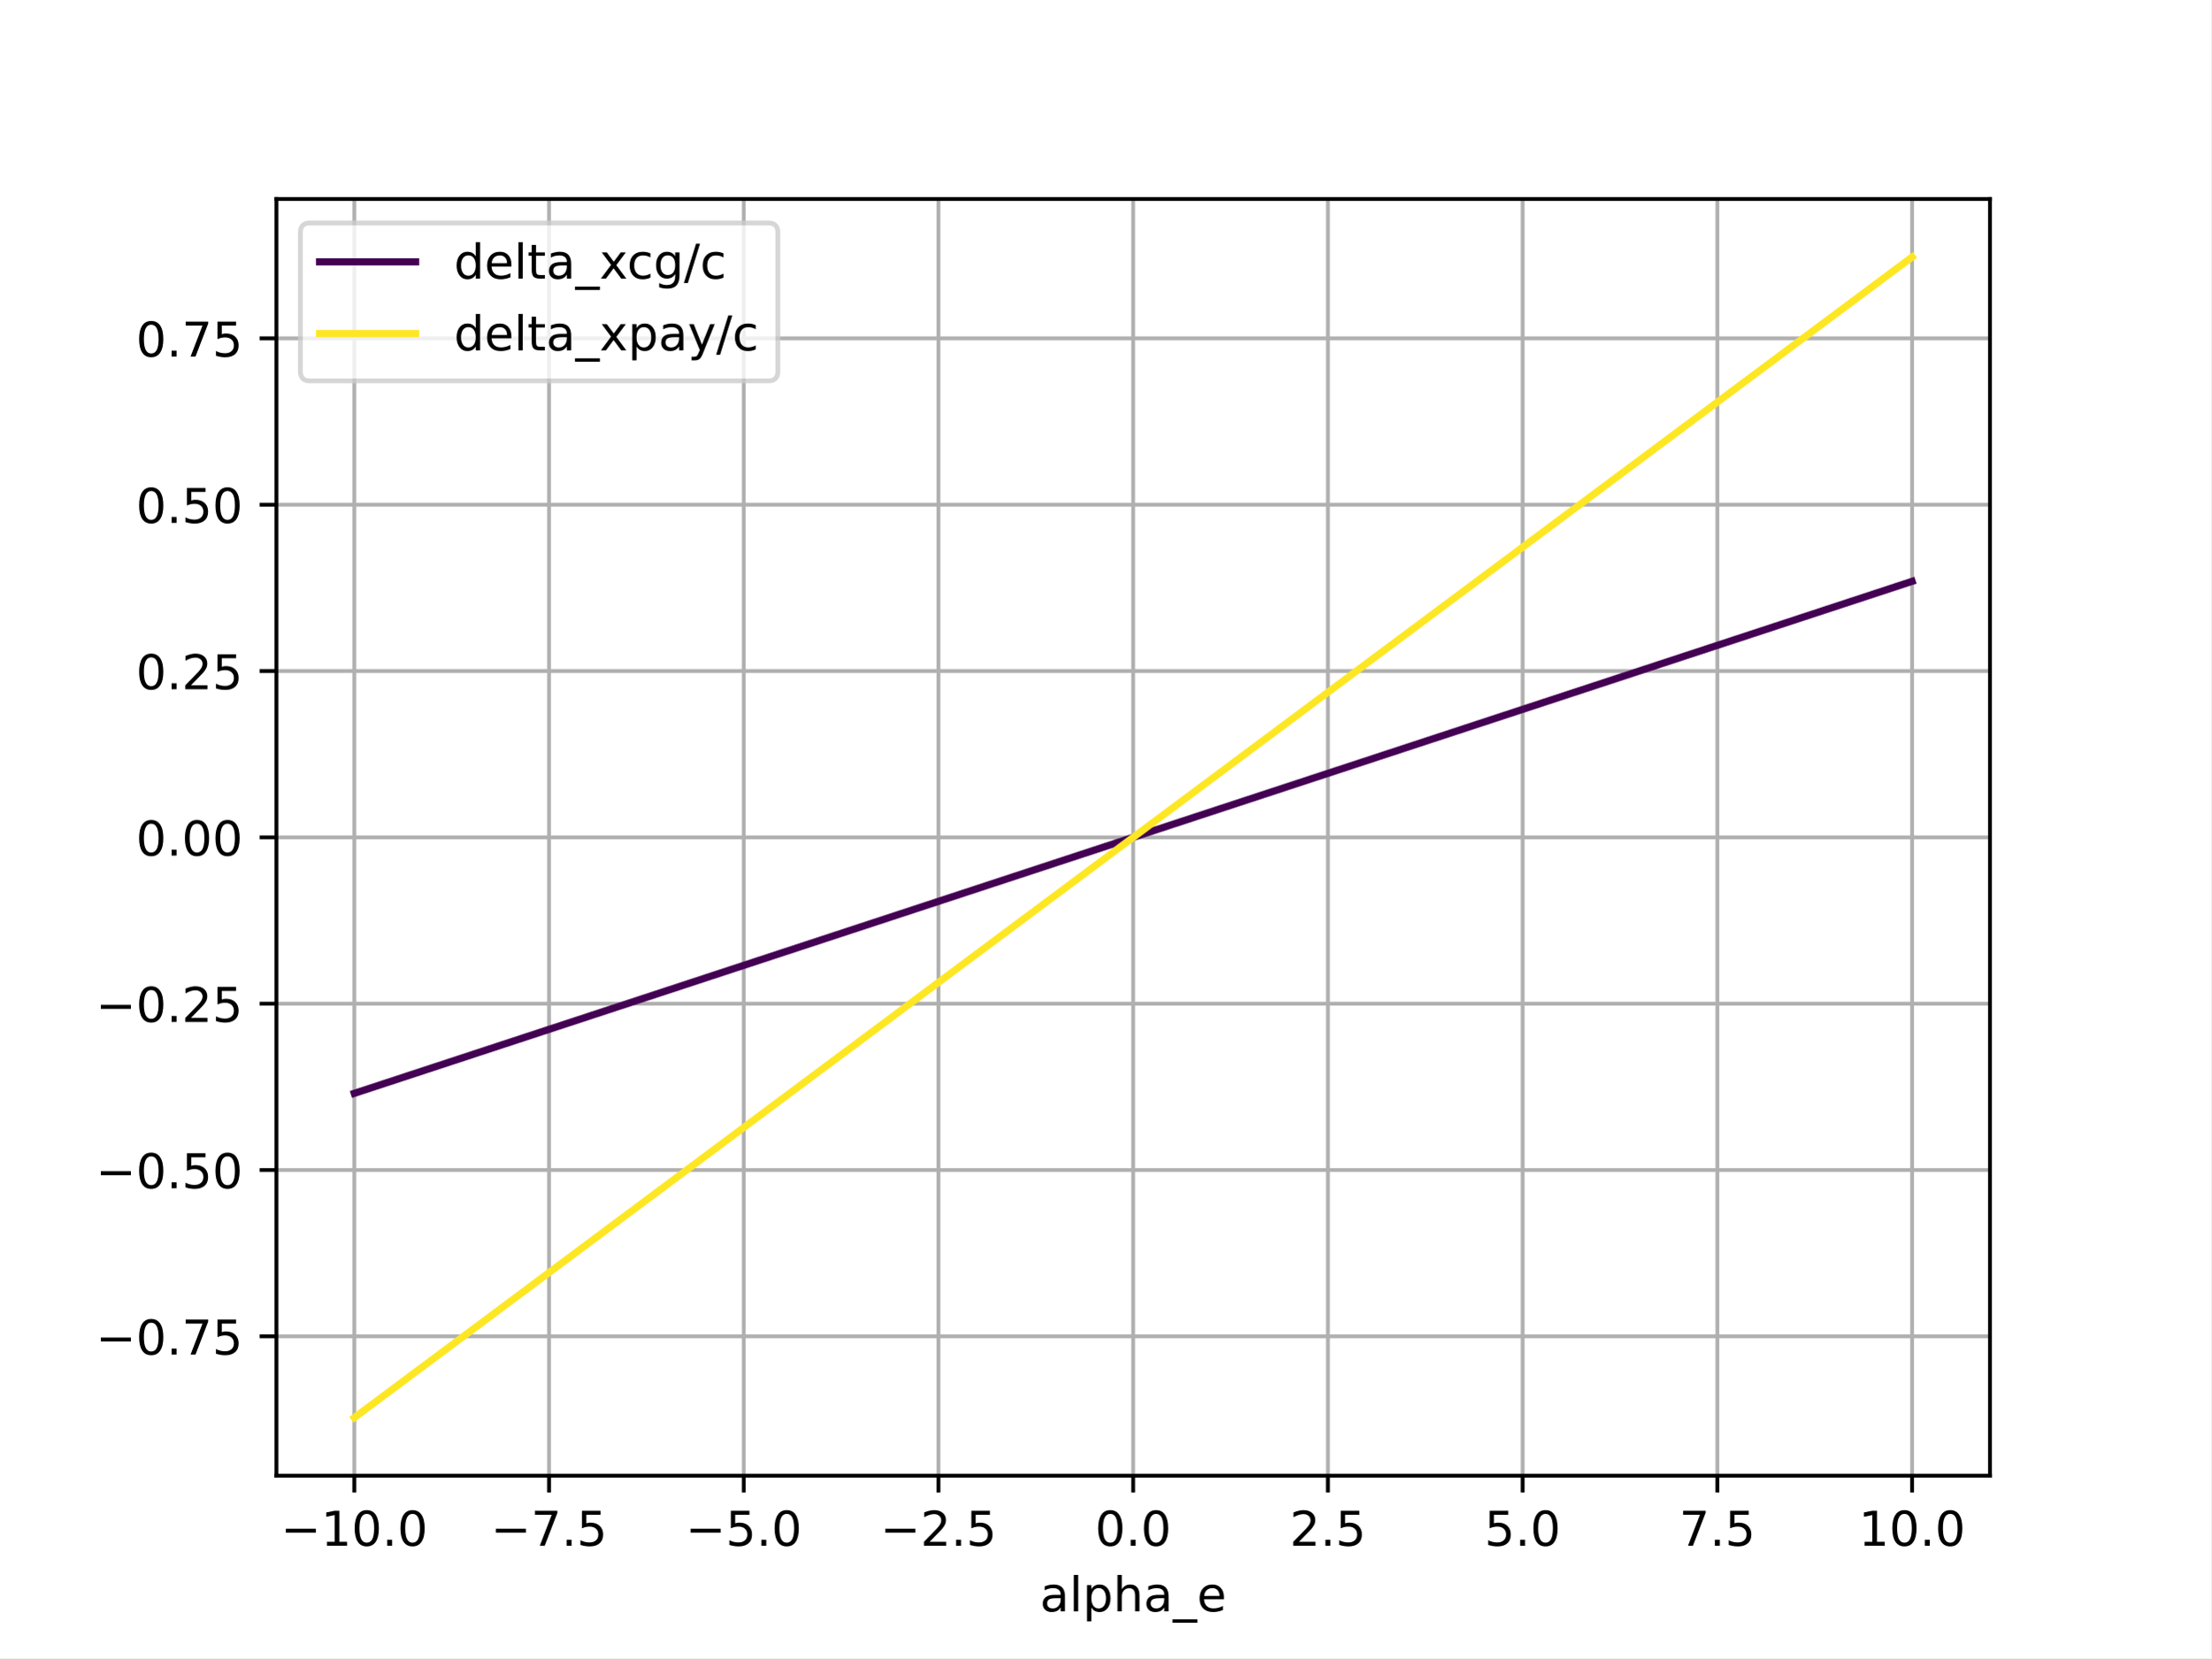
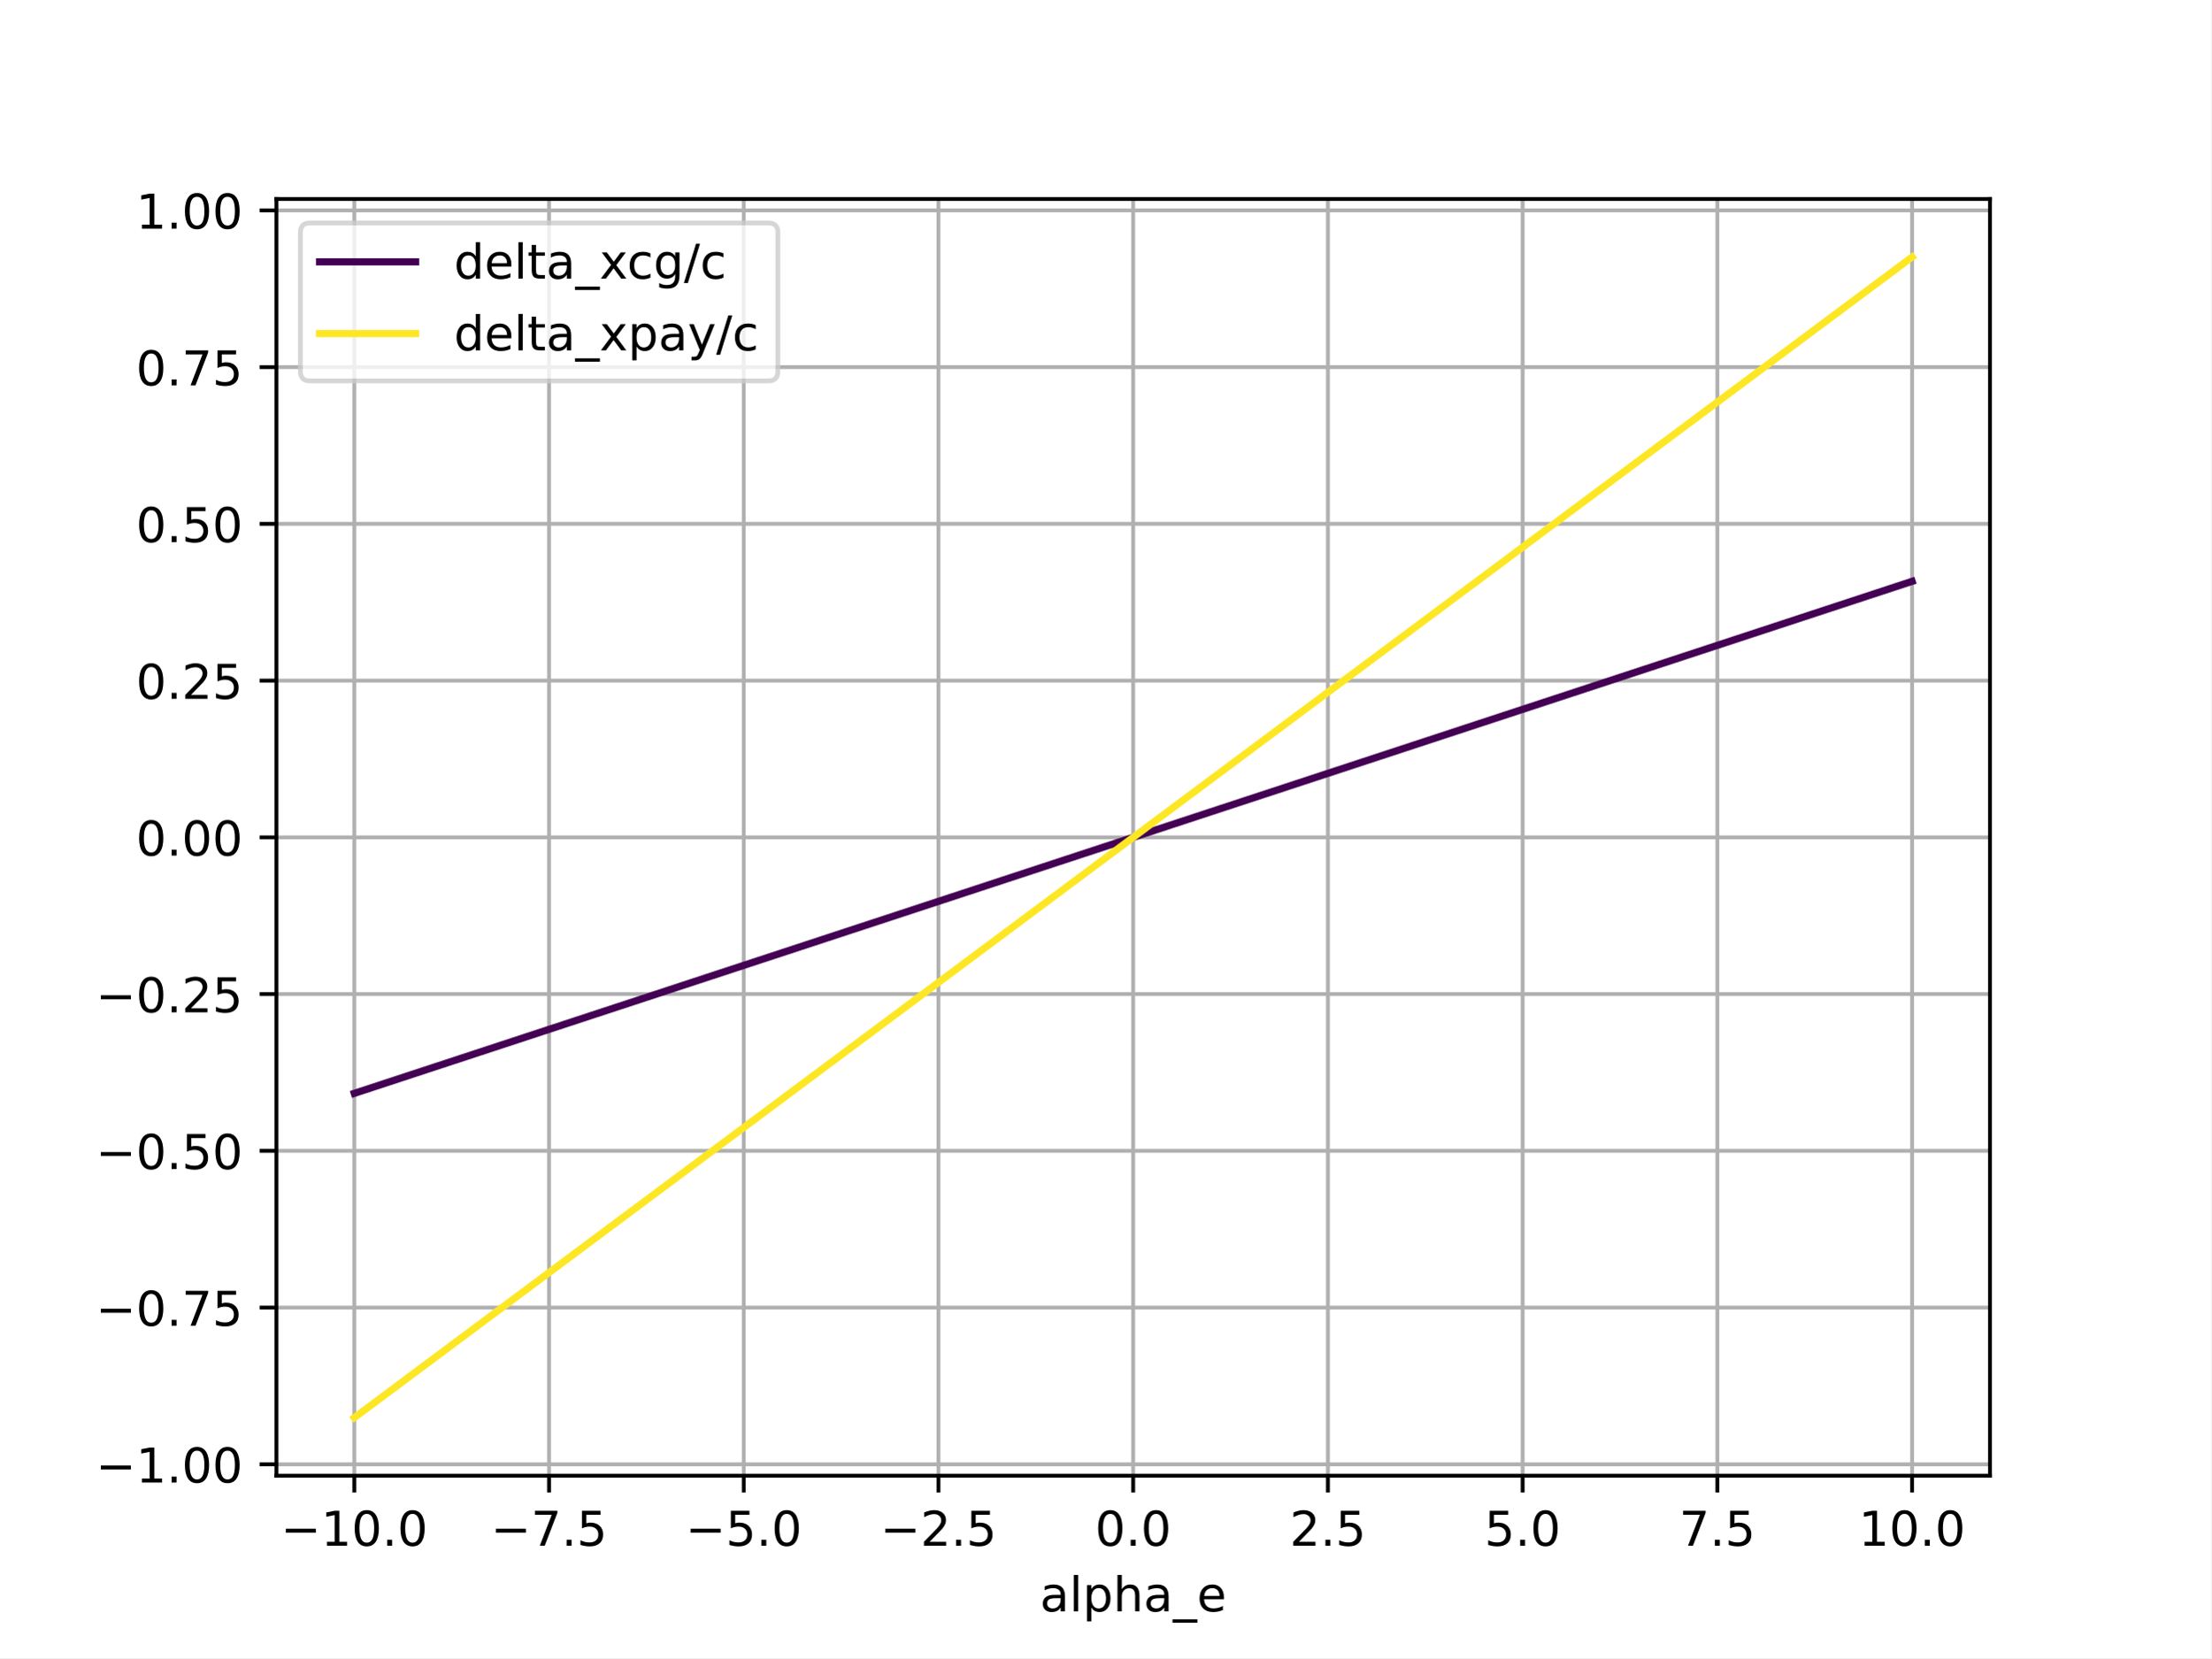
<svg xmlns="http://www.w3.org/2000/svg" xmlns:xlink="http://www.w3.org/1999/xlink" width="460.8pt" height="345.6pt" viewBox="0 0 460.8 345.6" version="1.1">
  <defs>
    <style type="text/css">*{stroke-linejoin: round; stroke-linecap: butt}</style>
  </defs>
  <g id="figure_1">
    <g id="patch_1">
      <path d="M 0 345.6  L 460.8 345.6  L 460.8 0  L 0 0  z " style="fill: #ffffff" />
    </g>
    <g id="axes_1">
      <g id="patch_2">
        <path d="M 57.6 307.584  L 414.72 307.584  L 414.72 41.472  L 57.6 41.472  z " style="fill: #ffffff" />
      </g>
      <g id="matplotlib.axis_1">
        <g id="xtick_1">
          <g id="line2d_1">
-             <path d="M 73.833 307.584  L 73.833 41.472  " clip-path="url(#pfe008477a1)" style="fill: none; stroke: #b0b0b0; stroke-width: 0.8; stroke-linecap: square" />
+             <path d="M 73.833 307.584  L 73.833 41.472  " clip-path="url(#pf5a0874dbf)" style="fill: none; stroke: #b0b0b0; stroke-width: 0.8; stroke-linecap: square" />
          </g>
          <g id="line2d_2">
            <defs>
-               <path id="m1fc6461a9d" d="M 0 0  L 0 3.5  " style="stroke: #000000; stroke-width: 0.8" />
+               <path id="m0187bd31db" d="M 0 0  L 0 3.5  " style="stroke: #000000; stroke-width: 0.8" />
            </defs>
            <g>
-               <use xlink:href="#m1fc6461a9d" x="73.833" y="307.584" style="stroke: #000000; stroke-width: 0.8" />
+               <use xlink:href="#m0187bd31db" x="73.833" y="307.584" style="stroke: #000000; stroke-width: 0.8" />
            </g>
          </g>
          <g id="text_1">
            <g transform="translate(58.51007 322.1824) scale(0.1 -0.1)">
              <defs>
                <path id="DejaVuSans-2212" d="M 678 2272  L 4684 2272  L 4684 1741  L 678 1741  L 678 2272  z " transform="scale(0.015625)" />
                <path id="DejaVuSans-31" d="M 794 531  L 1825 531  L 1825 4091  L 703 3866  L 703 4441  L 1819 4666  L 2450 4666  L 2450 531  L 3481 531  L 3481 0  L 794 0  L 794 531  z " transform="scale(0.015625)" />
                <path id="DejaVuSans-30" d="M 2034 4250  Q 1547 4250 1301 3770  Q 1056 3291 1056 2328  Q 1056 1369 1301 889  Q 1547 409 2034 409  Q 2525 409 2770 889  Q 3016 1369 3016 2328  Q 3016 3291 2770 3770  Q 2525 4250 2034 4250  z M 2034 4750  Q 2819 4750 3233 4129  Q 3647 3509 3647 2328  Q 3647 1150 3233 529  Q 2819 -91 2034 -91  Q 1250 -91 836 529  Q 422 1150 422 2328  Q 422 3509 836 4129  Q 1250 4750 2034 4750  z " transform="scale(0.015625)" />
                <path id="DejaVuSans-2e" d="M 684 794  L 1344 794  L 1344 0  L 684 0  L 684 794  z " transform="scale(0.015625)" />
              </defs>
              <use xlink:href="#DejaVuSans-2212" />
              <use xlink:href="#DejaVuSans-31" transform="translate(83.78906 0)" />
              <use xlink:href="#DejaVuSans-30" transform="translate(147.4121 0)" />
              <use xlink:href="#DejaVuSans-2e" transform="translate(211.0352 0)" />
              <use xlink:href="#DejaVuSans-30" transform="translate(242.8223 0)" />
            </g>
          </g>
        </g>
        <g id="xtick_2">
          <g id="line2d_3">
-             <path d="M 114.415 307.584  L 114.415 41.472  " clip-path="url(#pfe008477a1)" style="fill: none; stroke: #b0b0b0; stroke-width: 0.8; stroke-linecap: square" />
+             <path d="M 114.415 307.584  L 114.415 41.472  " clip-path="url(#pf5a0874dbf)" style="fill: none; stroke: #b0b0b0; stroke-width: 0.8; stroke-linecap: square" />
          </g>
          <g id="line2d_4">
            <g>
-               <use xlink:href="#m1fc6461a9d" x="114.415" y="307.584" style="stroke: #000000; stroke-width: 0.8" />
+               <use xlink:href="#m0187bd31db" x="114.415" y="307.584" style="stroke: #000000; stroke-width: 0.8" />
            </g>
          </g>
          <g id="text_2">
            <g transform="translate(102.2731 322.1824) scale(0.1 -0.1)">
              <defs>
                <path id="DejaVuSans-37" d="M 525 4666  L 3525 4666  L 3525 4397  L 1831 0  L 1172 0  L 2766 4134  L 525 4134  L 525 4666  z " transform="scale(0.015625)" />
                <path id="DejaVuSans-35" d="M 691 4666  L 3169 4666  L 3169 4134  L 1269 4134  L 1269 2991  Q 1406 3038 1543 3061  Q 1681 3084 1819 3084  Q 2600 3084 3056 2656  Q 3513 2228 3513 1497  Q 3513 744 3044 326  Q 2575 -91 1722 -91  Q 1428 -91 1123 -41  Q 819 9 494 109  L 494 744  Q 775 591 1075 516  Q 1375 441 1709 441  Q 2250 441 2565 725  Q 2881 1009 2881 1497  Q 2881 1984 2565 2268  Q 2250 2553 1709 2553  Q 1456 2553 1204 2497  Q 953 2441 691 2322  L 691 4666  z " transform="scale(0.015625)" />
              </defs>
              <use xlink:href="#DejaVuSans-2212" />
              <use xlink:href="#DejaVuSans-37" transform="translate(83.78906 0)" />
              <use xlink:href="#DejaVuSans-2e" transform="translate(147.4121 0)" />
              <use xlink:href="#DejaVuSans-35" transform="translate(179.1992 0)" />
            </g>
          </g>
        </g>
        <g id="xtick_3">
          <g id="line2d_5">
-             <path d="M 154.996 307.584  L 154.996 41.472  " clip-path="url(#pfe008477a1)" style="fill: none; stroke: #b0b0b0; stroke-width: 0.8; stroke-linecap: square" />
+             <path d="M 154.996 307.584  L 154.996 41.472  " clip-path="url(#pf5a0874dbf)" style="fill: none; stroke: #b0b0b0; stroke-width: 0.8; stroke-linecap: square" />
          </g>
          <g id="line2d_6">
            <g>
-               <use xlink:href="#m1fc6461a9d" x="154.996" y="307.584" style="stroke: #000000; stroke-width: 0.8" />
+               <use xlink:href="#m0187bd31db" x="154.996" y="307.584" style="stroke: #000000; stroke-width: 0.8" />
            </g>
          </g>
          <g id="text_3">
            <g transform="translate(142.855 322.1824) scale(0.1 -0.1)">
              <use xlink:href="#DejaVuSans-2212" />
              <use xlink:href="#DejaVuSans-35" transform="translate(83.78906 0)" />
              <use xlink:href="#DejaVuSans-2e" transform="translate(147.4121 0)" />
              <use xlink:href="#DejaVuSans-30" transform="translate(179.1992 0)" />
            </g>
          </g>
        </g>
        <g id="xtick_4">
          <g id="line2d_7">
-             <path d="M 195.578 307.584  L 195.578 41.472  " clip-path="url(#pfe008477a1)" style="fill: none; stroke: #b0b0b0; stroke-width: 0.8; stroke-linecap: square" />
+             <path d="M 195.578 307.584  L 195.578 41.472  " clip-path="url(#pf5a0874dbf)" style="fill: none; stroke: #b0b0b0; stroke-width: 0.8; stroke-linecap: square" />
          </g>
          <g id="line2d_8">
            <g>
-               <use xlink:href="#m1fc6461a9d" x="195.578" y="307.584" style="stroke: #000000; stroke-width: 0.8" />
+               <use xlink:href="#m0187bd31db" x="195.578" y="307.584" style="stroke: #000000; stroke-width: 0.8" />
            </g>
          </g>
          <g id="text_4">
            <g transform="translate(183.4368 322.1824) scale(0.1 -0.1)">
              <defs>
                <path id="DejaVuSans-32" d="M 1228 531  L 3431 531  L 3431 0  L 469 0  L 469 531  Q 828 903 1448 1529  Q 2069 2156 2228 2338  Q 2531 2678 2651 2914  Q 2772 3150 2772 3378  Q 2772 3750 2511 3984  Q 2250 4219 1831 4219  Q 1534 4219 1204 4116  Q 875 4013 500 3803  L 500 4441  Q 881 4594 1212 4672  Q 1544 4750 1819 4750  Q 2544 4750 2975 4387  Q 3406 4025 3406 3419  Q 3406 3131 3298 2873  Q 3191 2616 2906 2266  Q 2828 2175 2409 1742  Q 1991 1309 1228 531  z " transform="scale(0.015625)" />
              </defs>
              <use xlink:href="#DejaVuSans-2212" />
              <use xlink:href="#DejaVuSans-32" transform="translate(83.78906 0)" />
              <use xlink:href="#DejaVuSans-2e" transform="translate(147.4121 0)" />
              <use xlink:href="#DejaVuSans-35" transform="translate(179.1992 0)" />
            </g>
          </g>
        </g>
        <g id="xtick_5">
          <g id="line2d_9">
-             <path d="M 236.16 307.584  L 236.16 41.472  " clip-path="url(#pfe008477a1)" style="fill: none; stroke: #b0b0b0; stroke-width: 0.8; stroke-linecap: square" />
+             <path d="M 236.16 307.584  L 236.16 41.472  " clip-path="url(#pf5a0874dbf)" style="fill: none; stroke: #b0b0b0; stroke-width: 0.8; stroke-linecap: square" />
          </g>
          <g id="line2d_10">
            <g>
-               <use xlink:href="#m1fc6461a9d" x="236.16" y="307.584" style="stroke: #000000; stroke-width: 0.8" />
+               <use xlink:href="#m0187bd31db" x="236.16" y="307.584" style="stroke: #000000; stroke-width: 0.8" />
            </g>
          </g>
          <g id="text_5">
            <g transform="translate(228.2084 322.1824) scale(0.1 -0.1)">
              <use xlink:href="#DejaVuSans-30" />
              <use xlink:href="#DejaVuSans-2e" transform="translate(63.62305 0)" />
              <use xlink:href="#DejaVuSans-30" transform="translate(95.41016 0)" />
            </g>
          </g>
        </g>
        <g id="xtick_6">
          <g id="line2d_11">
-             <path d="M 276.742 307.584  L 276.742 41.472  " clip-path="url(#pfe008477a1)" style="fill: none; stroke: #b0b0b0; stroke-width: 0.8; stroke-linecap: square" />
+             <path d="M 276.742 307.584  L 276.742 41.472  " clip-path="url(#pf5a0874dbf)" style="fill: none; stroke: #b0b0b0; stroke-width: 0.8; stroke-linecap: square" />
          </g>
          <g id="line2d_12">
            <g>
-               <use xlink:href="#m1fc6461a9d" x="276.742" y="307.584" style="stroke: #000000; stroke-width: 0.8" />
+               <use xlink:href="#m0187bd31db" x="276.742" y="307.584" style="stroke: #000000; stroke-width: 0.8" />
            </g>
          </g>
          <g id="text_6">
            <g transform="translate(268.7903 322.1824) scale(0.1 -0.1)">
              <use xlink:href="#DejaVuSans-32" />
              <use xlink:href="#DejaVuSans-2e" transform="translate(63.62305 0)" />
              <use xlink:href="#DejaVuSans-35" transform="translate(95.41016 0)" />
            </g>
          </g>
        </g>
        <g id="xtick_7">
          <g id="line2d_13">
-             <path d="M 317.324 307.584  L 317.324 41.472  " clip-path="url(#pfe008477a1)" style="fill: none; stroke: #b0b0b0; stroke-width: 0.8; stroke-linecap: square" />
+             <path d="M 317.324 307.584  L 317.324 41.472  " clip-path="url(#pf5a0874dbf)" style="fill: none; stroke: #b0b0b0; stroke-width: 0.8; stroke-linecap: square" />
          </g>
          <g id="line2d_14">
            <g>
-               <use xlink:href="#m1fc6461a9d" x="317.324" y="307.584" style="stroke: #000000; stroke-width: 0.8" />
+               <use xlink:href="#m0187bd31db" x="317.324" y="307.584" style="stroke: #000000; stroke-width: 0.8" />
            </g>
          </g>
          <g id="text_7">
            <g transform="translate(309.3721 322.1824) scale(0.1 -0.1)">
              <use xlink:href="#DejaVuSans-35" />
              <use xlink:href="#DejaVuSans-2e" transform="translate(63.62305 0)" />
              <use xlink:href="#DejaVuSans-30" transform="translate(95.41016 0)" />
            </g>
          </g>
        </g>
        <g id="xtick_8">
          <g id="line2d_15">
-             <path d="M 357.905 307.584  L 357.905 41.472  " clip-path="url(#pfe008477a1)" style="fill: none; stroke: #b0b0b0; stroke-width: 0.8; stroke-linecap: square" />
+             <path d="M 357.905 307.584  L 357.905 41.472  " clip-path="url(#pf5a0874dbf)" style="fill: none; stroke: #b0b0b0; stroke-width: 0.8; stroke-linecap: square" />
          </g>
          <g id="line2d_16">
            <g>
-               <use xlink:href="#m1fc6461a9d" x="357.905" y="307.584" style="stroke: #000000; stroke-width: 0.8" />
+               <use xlink:href="#m0187bd31db" x="357.905" y="307.584" style="stroke: #000000; stroke-width: 0.8" />
            </g>
          </g>
          <g id="text_8">
            <g transform="translate(349.9539 322.1824) scale(0.1 -0.1)">
              <use xlink:href="#DejaVuSans-37" />
              <use xlink:href="#DejaVuSans-2e" transform="translate(63.62305 0)" />
              <use xlink:href="#DejaVuSans-35" transform="translate(95.41016 0)" />
            </g>
          </g>
        </g>
        <g id="xtick_9">
          <g id="line2d_17">
-             <path d="M 398.487 307.584  L 398.487 41.472  " clip-path="url(#pfe008477a1)" style="fill: none; stroke: #b0b0b0; stroke-width: 0.8; stroke-linecap: square" />
+             <path d="M 398.487 307.584  L 398.487 41.472  " clip-path="url(#pf5a0874dbf)" style="fill: none; stroke: #b0b0b0; stroke-width: 0.8; stroke-linecap: square" />
          </g>
          <g id="line2d_18">
            <g>
-               <use xlink:href="#m1fc6461a9d" x="398.487" y="307.584" style="stroke: #000000; stroke-width: 0.8" />
+               <use xlink:href="#m0187bd31db" x="398.487" y="307.584" style="stroke: #000000; stroke-width: 0.8" />
            </g>
          </g>
          <g id="text_9">
            <g transform="translate(387.3545 322.1824) scale(0.1 -0.1)">
              <use xlink:href="#DejaVuSans-31" />
              <use xlink:href="#DejaVuSans-30" transform="translate(63.62305 0)" />
              <use xlink:href="#DejaVuSans-2e" transform="translate(127.2461 0)" />
              <use xlink:href="#DejaVuSans-30" transform="translate(159.0332 0)" />
            </g>
          </g>
        </g>
        <g id="text_10">
          <g transform="translate(216.7233 335.8606) scale(0.1 -0.1)">
            <defs>
              <path id="DejaVuSans-61" d="M 2194 1759  Q 1497 1759 1228 1600  Q 959 1441 959 1056  Q 959 750 1161 570  Q 1363 391 1709 391  Q 2188 391 2477 730  Q 2766 1069 2766 1631  L 2766 1759  L 2194 1759  z M 3341 1997  L 3341 0  L 2766 0  L 2766 531  Q 2569 213 2275 61  Q 1981 -91 1556 -91  Q 1019 -91 701 211  Q 384 513 384 1019  Q 384 1609 779 1909  Q 1175 2209 1959 2209  L 2766 2209  L 2766 2266  Q 2766 2663 2505 2880  Q 2244 3097 1772 3097  Q 1472 3097 1187 3025  Q 903 2953 641 2809  L 641 3341  Q 956 3463 1253 3523  Q 1550 3584 1831 3584  Q 2591 3584 2966 3190  Q 3341 2797 3341 1997  z " transform="scale(0.015625)" />
              <path id="DejaVuSans-6c" d="M 603 4863  L 1178 4863  L 1178 0  L 603 0  L 603 4863  z " transform="scale(0.015625)" />
              <path id="DejaVuSans-70" d="M 1159 525  L 1159 -1331  L 581 -1331  L 581 3500  L 1159 3500  L 1159 2969  Q 1341 3281 1617 3432  Q 1894 3584 2278 3584  Q 2916 3584 3314 3078  Q 3713 2572 3713 1747  Q 3713 922 3314 415  Q 2916 -91 2278 -91  Q 1894 -91 1617 61  Q 1341 213 1159 525  z M 3116 1747  Q 3116 2381 2855 2742  Q 2594 3103 2138 3103  Q 1681 3103 1420 2742  Q 1159 2381 1159 1747  Q 1159 1113 1420 752  Q 1681 391 2138 391  Q 2594 391 2855 752  Q 3116 1113 3116 1747  z " transform="scale(0.015625)" />
              <path id="DejaVuSans-68" d="M 3513 2113  L 3513 0  L 2938 0  L 2938 2094  Q 2938 2591 2744 2837  Q 2550 3084 2163 3084  Q 1697 3084 1428 2787  Q 1159 2491 1159 1978  L 1159 0  L 581 0  L 581 4863  L 1159 4863  L 1159 2956  Q 1366 3272 1645 3428  Q 1925 3584 2291 3584  Q 2894 3584 3203 3211  Q 3513 2838 3513 2113  z " transform="scale(0.015625)" />
              <path id="DejaVuSans-5f" d="M 3263 -1063  L 3263 -1509  L -63 -1509  L -63 -1063  L 3263 -1063  z " transform="scale(0.015625)" />
              <path id="DejaVuSans-65" d="M 3597 1894  L 3597 1613  L 953 1613  Q 991 1019 1311 708  Q 1631 397 2203 397  Q 2534 397 2845 478  Q 3156 559 3463 722  L 3463 178  Q 3153 47 2828 -22  Q 2503 -91 2169 -91  Q 1331 -91 842 396  Q 353 884 353 1716  Q 353 2575 817 3079  Q 1281 3584 2069 3584  Q 2775 3584 3186 3129  Q 3597 2675 3597 1894  z M 3022 2063  Q 3016 2534 2758 2815  Q 2500 3097 2075 3097  Q 1594 3097 1305 2825  Q 1016 2553 972 2059  L 3022 2063  z " transform="scale(0.015625)" />
            </defs>
            <use xlink:href="#DejaVuSans-61" />
            <use xlink:href="#DejaVuSans-6c" transform="translate(61.2793 0)" />
            <use xlink:href="#DejaVuSans-70" transform="translate(89.0625 0)" />
            <use xlink:href="#DejaVuSans-68" transform="translate(152.5391 0)" />
            <use xlink:href="#DejaVuSans-61" transform="translate(215.918 0)" />
            <use xlink:href="#DejaVuSans-5f" transform="translate(277.1973 0)" />
            <use xlink:href="#DejaVuSans-65" transform="translate(327.1973 0)" />
          </g>
        </g>
      </g>
      <g id="matplotlib.axis_2">
        <g id="ytick_1">
          <g id="line2d_19">
-             <path d="M 57.6 278.539  L 414.72 278.539  " clip-path="url(#pfe008477a1)" style="fill: none; stroke: #b0b0b0; stroke-width: 0.8; stroke-linecap: square" />
+             <path d="M 57.6 305.209  L 414.72 305.209  " clip-path="url(#pf5a0874dbf)" style="fill: none; stroke: #b0b0b0; stroke-width: 0.8; stroke-linecap: square" />
          </g>
          <g id="line2d_20">
            <defs>
-               <path id="maf792c550e" d="M 0 0  L -3.5 0  " style="stroke: #000000; stroke-width: 0.8" />
+               <path id="m6d1abda948" d="M 0 0  L -3.5 0  " style="stroke: #000000; stroke-width: 0.8" />
            </defs>
            <g>
-               <use xlink:href="#maf792c550e" x="57.6" y="278.539" style="stroke: #000000; stroke-width: 0.8" />
+               <use xlink:href="#m6d1abda948" x="57.6" y="305.209" style="stroke: #000000; stroke-width: 0.8" />
            </g>
          </g>
          <g id="text_11">
-             <g transform="translate(19.95469 282.3383) scale(0.1 -0.1)">
+             <g transform="translate(19.95469 309.0078) scale(0.1 -0.1)">
+               <use xlink:href="#DejaVuSans-2212" />
+               <use xlink:href="#DejaVuSans-31" transform="translate(83.78906 0)" />
+               <use xlink:href="#DejaVuSans-2e" transform="translate(147.4121 0)" />
+               <use xlink:href="#DejaVuSans-30" transform="translate(179.1992 0)" />
+               <use xlink:href="#DejaVuSans-30" transform="translate(242.8223 0)" />
+             </g>
+           </g>
+         </g>
+         <g id="ytick_2">
+           <g id="line2d_21">
+             <path d="M 57.6 272.538  L 414.72 272.538  " clip-path="url(#pf5a0874dbf)" style="fill: none; stroke: #b0b0b0; stroke-width: 0.8; stroke-linecap: square" />
+           </g>
+           <g id="line2d_22">
+             <g>
+               <use xlink:href="#m6d1abda948" x="57.6" y="272.538" style="stroke: #000000; stroke-width: 0.8" />
+             </g>
+           </g>
+           <g id="text_12">
+             <g transform="translate(19.95469 276.3377) scale(0.1 -0.1)">
              <use xlink:href="#DejaVuSans-2212" />
              <use xlink:href="#DejaVuSans-30" transform="translate(83.78906 0)" />
              <use xlink:href="#DejaVuSans-2e" transform="translate(147.4121 0)" />
              <use xlink:href="#DejaVuSans-37" transform="translate(179.1992 0)" />
              <use xlink:href="#DejaVuSans-35" transform="translate(242.8223 0)" />
            </g>
          </g>
        </g>
-         <g id="ytick_2">
-           <g id="line2d_21">
-             <path d="M 57.6 243.869  L 414.72 243.869  " clip-path="url(#pfe008477a1)" style="fill: none; stroke: #b0b0b0; stroke-width: 0.8; stroke-linecap: square" />
-           </g>
-           <g id="line2d_22">
-             <g>
-               <use xlink:href="#maf792c550e" x="57.6" y="243.869" style="stroke: #000000; stroke-width: 0.8" />
-             </g>
-           </g>
-           <g id="text_12">
-             <g transform="translate(19.95469 247.668) scale(0.1 -0.1)">
+         <g id="ytick_3">
+           <g id="line2d_23">
+             <path d="M 57.6 239.868  L 414.72 239.868  " clip-path="url(#pf5a0874dbf)" style="fill: none; stroke: #b0b0b0; stroke-width: 0.8; stroke-linecap: square" />
+           </g>
+           <g id="line2d_24">
+             <g>
+               <use xlink:href="#m6d1abda948" x="57.6" y="239.868" style="stroke: #000000; stroke-width: 0.8" />
+             </g>
+           </g>
+           <g id="text_13">
+             <g transform="translate(19.95469 243.6675) scale(0.1 -0.1)">
              <use xlink:href="#DejaVuSans-2212" />
              <use xlink:href="#DejaVuSans-30" transform="translate(83.78906 0)" />
              <use xlink:href="#DejaVuSans-2e" transform="translate(147.4121 0)" />
              <use xlink:href="#DejaVuSans-35" transform="translate(179.1992 0)" />
              <use xlink:href="#DejaVuSans-30" transform="translate(242.8223 0)" />
            </g>
          </g>
        </g>
-         <g id="ytick_3">
-           <g id="line2d_23">
-             <path d="M 57.6 209.198  L 414.72 209.198  " clip-path="url(#pfe008477a1)" style="fill: none; stroke: #b0b0b0; stroke-width: 0.8; stroke-linecap: square" />
-           </g>
-           <g id="line2d_24">
-             <g>
-               <use xlink:href="#maf792c550e" x="57.6" y="209.198" style="stroke: #000000; stroke-width: 0.8" />
-             </g>
-           </g>
-           <g id="text_13">
-             <g transform="translate(19.95469 212.9976) scale(0.1 -0.1)">
+         <g id="ytick_4">
+           <g id="line2d_25">
+             <path d="M 57.6 207.198  L 414.72 207.198  " clip-path="url(#pf5a0874dbf)" style="fill: none; stroke: #b0b0b0; stroke-width: 0.8; stroke-linecap: square" />
+           </g>
+           <g id="line2d_26">
+             <g>
+               <use xlink:href="#m6d1abda948" x="57.6" y="207.198" style="stroke: #000000; stroke-width: 0.8" />
+             </g>
+           </g>
+           <g id="text_14">
+             <g transform="translate(19.95469 210.9974) scale(0.1 -0.1)">
              <use xlink:href="#DejaVuSans-2212" />
              <use xlink:href="#DejaVuSans-30" transform="translate(83.78906 0)" />
              <use xlink:href="#DejaVuSans-2e" transform="translate(147.4121 0)" />
              <use xlink:href="#DejaVuSans-32" transform="translate(179.1992 0)" />
              <use xlink:href="#DejaVuSans-35" transform="translate(242.8223 0)" />
            </g>
          </g>
        </g>
-         <g id="ytick_4">
-           <g id="line2d_25">
-             <path d="M 57.6 174.528  L 414.72 174.528  " clip-path="url(#pfe008477a1)" style="fill: none; stroke: #b0b0b0; stroke-width: 0.8; stroke-linecap: square" />
-           </g>
-           <g id="line2d_26">
-             <g>
-               <use xlink:href="#maf792c550e" x="57.6" y="174.528" style="stroke: #000000; stroke-width: 0.8" />
-             </g>
-           </g>
-           <g id="text_14">
+         <g id="ytick_5">
+           <g id="line2d_27">
+             <path d="M 57.6 174.528  L 414.72 174.528  " clip-path="url(#pf5a0874dbf)" style="fill: none; stroke: #b0b0b0; stroke-width: 0.8; stroke-linecap: square" />
+           </g>
+           <g id="line2d_28">
+             <g>
+               <use xlink:href="#m6d1abda948" x="57.6" y="174.528" style="stroke: #000000; stroke-width: 0.8" />
+             </g>
+           </g>
+           <g id="text_15">
            <g transform="translate(28.33438 178.3272) scale(0.1 -0.1)">
              <use xlink:href="#DejaVuSans-30" />
              <use xlink:href="#DejaVuSans-2e" transform="translate(63.62305 0)" />
              <use xlink:href="#DejaVuSans-30" transform="translate(95.41016 0)" />
              <use xlink:href="#DejaVuSans-30" transform="translate(159.0332 0)" />
            </g>
          </g>
        </g>
-         <g id="ytick_5">
-           <g id="line2d_27">
-             <path d="M 57.6 139.858  L 414.72 139.858  " clip-path="url(#pfe008477a1)" style="fill: none; stroke: #b0b0b0; stroke-width: 0.8; stroke-linecap: square" />
-           </g>
-           <g id="line2d_28">
-             <g>
-               <use xlink:href="#maf792c550e" x="57.6" y="139.858" style="stroke: #000000; stroke-width: 0.8" />
-             </g>
-           </g>
-           <g id="text_15">
-             <g transform="translate(28.33438 143.6569) scale(0.1 -0.1)">
+         <g id="ytick_6">
+           <g id="line2d_29">
+             <path d="M 57.6 141.858  L 414.72 141.858  " clip-path="url(#pf5a0874dbf)" style="fill: none; stroke: #b0b0b0; stroke-width: 0.8; stroke-linecap: square" />
+           </g>
+           <g id="line2d_30">
+             <g>
+               <use xlink:href="#m6d1abda948" x="57.6" y="141.858" style="stroke: #000000; stroke-width: 0.8" />
+             </g>
+           </g>
+           <g id="text_16">
+             <g transform="translate(28.33438 145.6571) scale(0.1 -0.1)">
              <use xlink:href="#DejaVuSans-30" />
              <use xlink:href="#DejaVuSans-2e" transform="translate(63.62305 0)" />
              <use xlink:href="#DejaVuSans-32" transform="translate(95.41016 0)" />
              <use xlink:href="#DejaVuSans-35" transform="translate(159.0332 0)" />
            </g>
          </g>
        </g>
-         <g id="ytick_6">
-           <g id="line2d_29">
-             <path d="M 57.6 105.187  L 414.72 105.187  " clip-path="url(#pfe008477a1)" style="fill: none; stroke: #b0b0b0; stroke-width: 0.8; stroke-linecap: square" />
-           </g>
-           <g id="line2d_30">
-             <g>
-               <use xlink:href="#maf792c550e" x="57.6" y="105.187" style="stroke: #000000; stroke-width: 0.8" />
-             </g>
-           </g>
-           <g id="text_16">
-             <g transform="translate(28.33438 108.9865) scale(0.1 -0.1)">
+         <g id="ytick_7">
+           <g id="line2d_31">
+             <path d="M 57.6 109.188  L 414.72 109.188  " clip-path="url(#pf5a0874dbf)" style="fill: none; stroke: #b0b0b0; stroke-width: 0.8; stroke-linecap: square" />
+           </g>
+           <g id="line2d_32">
+             <g>
+               <use xlink:href="#m6d1abda948" x="57.6" y="109.188" style="stroke: #000000; stroke-width: 0.8" />
+             </g>
+           </g>
+           <g id="text_17">
+             <g transform="translate(28.33438 112.9869) scale(0.1 -0.1)">
              <use xlink:href="#DejaVuSans-30" />
              <use xlink:href="#DejaVuSans-2e" transform="translate(63.62305 0)" />
              <use xlink:href="#DejaVuSans-35" transform="translate(95.41016 0)" />
              <use xlink:href="#DejaVuSans-30" transform="translate(159.0332 0)" />
            </g>
          </g>
        </g>
-         <g id="ytick_7">
-           <g id="line2d_31">
-             <path d="M 57.6 70.517  L 414.72 70.517  " clip-path="url(#pfe008477a1)" style="fill: none; stroke: #b0b0b0; stroke-width: 0.8; stroke-linecap: square" />
-           </g>
-           <g id="line2d_32">
-             <g>
-               <use xlink:href="#maf792c550e" x="57.6" y="70.517" style="stroke: #000000; stroke-width: 0.8" />
-             </g>
-           </g>
-           <g id="text_17">
-             <g transform="translate(28.33438 74.31612) scale(0.1 -0.1)">
+         <g id="ytick_8">
+           <g id="line2d_33">
+             <path d="M 57.6 76.518  L 414.72 76.518  " clip-path="url(#pf5a0874dbf)" style="fill: none; stroke: #b0b0b0; stroke-width: 0.8; stroke-linecap: square" />
+           </g>
+           <g id="line2d_34">
+             <g>
+               <use xlink:href="#m6d1abda948" x="57.6" y="76.518" style="stroke: #000000; stroke-width: 0.8" />
+             </g>
+           </g>
+           <g id="text_18">
+             <g transform="translate(28.33438 80.31676) scale(0.1 -0.1)">
              <use xlink:href="#DejaVuSans-30" />
              <use xlink:href="#DejaVuSans-2e" transform="translate(63.62305 0)" />
              <use xlink:href="#DejaVuSans-37" transform="translate(95.41016 0)" />
              <use xlink:href="#DejaVuSans-35" transform="translate(159.0332 0)" />
            </g>
          </g>
        </g>
-       </g>
-       <g id="line2d_33">
-         <path d="M 73.833 227.893  L 398.487 121.163  L 398.487 121.163  " clip-path="url(#pfe008477a1)" style="fill: none; stroke: #440154; stroke-width: 1.5; stroke-linecap: square" />
-       </g>
-       <g id="line2d_34">
-         <path d="M 73.833 295.488  L 398.487 53.568  L 398.487 53.568  " clip-path="url(#pfe008477a1)" style="fill: none; stroke: #fde725; stroke-width: 1.5; stroke-linecap: square" />
+         <g id="ytick_9">
+           <g id="line2d_35">
+             <path d="M 57.6 43.847  L 414.72 43.847  " clip-path="url(#pf5a0874dbf)" style="fill: none; stroke: #b0b0b0; stroke-width: 0.8; stroke-linecap: square" />
+           </g>
+           <g id="line2d_36">
+             <g>
+               <use xlink:href="#m6d1abda948" x="57.6" y="43.847" style="stroke: #000000; stroke-width: 0.8" />
+             </g>
+           </g>
+           <g id="text_19">
+             <g transform="translate(28.33438 47.64661) scale(0.1 -0.1)">
+               <use xlink:href="#DejaVuSans-31" />
+               <use xlink:href="#DejaVuSans-2e" transform="translate(63.62305 0)" />
+               <use xlink:href="#DejaVuSans-30" transform="translate(95.41016 0)" />
+               <use xlink:href="#DejaVuSans-30" transform="translate(159.0332 0)" />
+             </g>
+           </g>
+         </g>
+       </g>
+       <g id="line2d_37">
+         <path d="M 73.833 227.893  L 398.487 121.163  L 398.487 121.163  " clip-path="url(#pf5a0874dbf)" style="fill: none; stroke: #440154; stroke-width: 1.5; stroke-linecap: square" />
+       </g>
+       <g id="line2d_38">
+         <path d="M 73.833 295.488  L 398.487 53.568  L 398.487 53.568  " clip-path="url(#pf5a0874dbf)" style="fill: none; stroke: #fde725; stroke-width: 1.5; stroke-linecap: square" />
      </g>
      <g id="patch_3">
        <path d="M 57.6 307.584  L 57.6 41.472  " style="fill: none; stroke: #000000; stroke-width: 0.8; stroke-linejoin: miter; stroke-linecap: square" />
      </g>
      <g id="patch_4">
        <path d="M 414.72 307.584  L 414.72 41.472  " style="fill: none; stroke: #000000; stroke-width: 0.8; stroke-linejoin: miter; stroke-linecap: square" />
      </g>
      <g id="patch_5">
        <path d="M 57.6 307.584  L 414.72 307.584  " style="fill: none; stroke: #000000; stroke-width: 0.8; stroke-linejoin: miter; stroke-linecap: square" />
      </g>
      <g id="patch_6">
        <path d="M 57.6 41.472  L 414.72 41.472  " style="fill: none; stroke: #000000; stroke-width: 0.8; stroke-linejoin: miter; stroke-linecap: square" />
      </g>
      <g id="legend_1">
        <g id="patch_7">
          <path d="M 64.6 79.385  L 160.109 79.385  Q 162.109 79.385 162.109 77.385  L 162.109 48.472  Q 162.109 46.472 160.109 46.472  L 64.6 46.472  Q 62.6 46.472 62.6 48.472  L 62.6 77.385  Q 62.6 79.385 64.6 79.385  z " style="fill: #ffffff; opacity: 0.8; stroke: #cccccc; stroke-linejoin: miter" />
        </g>
-         <g id="line2d_35">
+         <g id="line2d_39">
          <path d="M 66.6 54.57  L 76.6 54.57  L 86.6 54.57  " style="fill: none; stroke: #440154; stroke-width: 1.5; stroke-linecap: square" />
        </g>
-         <g id="text_18">
+         <g id="text_20">
          <g transform="translate(94.6 58.07044) scale(0.1 -0.1)">
            <defs>
              <path id="DejaVuSans-64" d="M 2906 2969  L 2906 4863  L 3481 4863  L 3481 0  L 2906 0  L 2906 525  Q 2725 213 2448 61  Q 2172 -91 1784 -91  Q 1150 -91 751 415  Q 353 922 353 1747  Q 353 2572 751 3078  Q 1150 3584 1784 3584  Q 2172 3584 2448 3432  Q 2725 3281 2906 2969  z M 947 1747  Q 947 1113 1208 752  Q 1469 391 1925 391  Q 2381 391 2643 752  Q 2906 1113 2906 1747  Q 2906 2381 2643 2742  Q 2381 3103 1925 3103  Q 1469 3103 1208 2742  Q 947 2381 947 1747  z " transform="scale(0.015625)" />
              <path id="DejaVuSans-74" d="M 1172 4494  L 1172 3500  L 2356 3500  L 2356 3053  L 1172 3053  L 1172 1153  Q 1172 725 1289 603  Q 1406 481 1766 481  L 2356 481  L 2356 0  L 1766 0  Q 1100 0 847 248  Q 594 497 594 1153  L 594 3053  L 172 3053  L 172 3500  L 594 3500  L 594 4494  L 1172 4494  z " transform="scale(0.015625)" />
              <path id="DejaVuSans-78" d="M 3513 3500  L 2247 1797  L 3578 0  L 2900 0  L 1881 1375  L 863 0  L 184 0  L 1544 1831  L 300 3500  L 978 3500  L 1906 2253  L 2834 3500  L 3513 3500  z " transform="scale(0.015625)" />
              <path id="DejaVuSans-63" d="M 3122 3366  L 3122 2828  Q 2878 2963 2633 3030  Q 2388 3097 2138 3097  Q 1578 3097 1268 2742  Q 959 2388 959 1747  Q 959 1106 1268 751  Q 1578 397 2138 397  Q 2388 397 2633 464  Q 2878 531 3122 666  L 3122 134  Q 2881 22 2623 -34  Q 2366 -91 2075 -91  Q 1284 -91 818 406  Q 353 903 353 1747  Q 353 2603 823 3093  Q 1294 3584 2113 3584  Q 2378 3584 2631 3529  Q 2884 3475 3122 3366  z " transform="scale(0.015625)" />
              <path id="DejaVuSans-67" d="M 2906 1791  Q 2906 2416 2648 2759  Q 2391 3103 1925 3103  Q 1463 3103 1205 2759  Q 947 2416 947 1791  Q 947 1169 1205 825  Q 1463 481 1925 481  Q 2391 481 2648 825  Q 2906 1169 2906 1791  z M 3481 434  Q 3481 -459 3084 -895  Q 2688 -1331 1869 -1331  Q 1566 -1331 1297 -1286  Q 1028 -1241 775 -1147  L 775 -588  Q 1028 -725 1275 -790  Q 1522 -856 1778 -856  Q 2344 -856 2625 -561  Q 2906 -266 2906 331  L 2906 616  Q 2728 306 2450 153  Q 2172 0 1784 0  Q 1141 0 747 490  Q 353 981 353 1791  Q 353 2603 747 3093  Q 1141 3584 1784 3584  Q 2172 3584 2450 3431  Q 2728 3278 2906 2969  L 2906 3500  L 3481 3500  L 3481 434  z " transform="scale(0.015625)" />
              <path id="DejaVuSans-2f" d="M 1625 4666  L 2156 4666  L 531 -594  L 0 -594  L 1625 4666  z " transform="scale(0.015625)" />
            </defs>
            <use xlink:href="#DejaVuSans-64" />
            <use xlink:href="#DejaVuSans-65" transform="translate(63.47656 0)" />
            <use xlink:href="#DejaVuSans-6c" transform="translate(125 0)" />
            <use xlink:href="#DejaVuSans-74" transform="translate(152.7832 0)" />
            <use xlink:href="#DejaVuSans-61" transform="translate(191.9922 0)" />
            <use xlink:href="#DejaVuSans-5f" transform="translate(253.2715 0)" />
            <use xlink:href="#DejaVuSans-78" transform="translate(303.2715 0)" />
            <use xlink:href="#DejaVuSans-63" transform="translate(360.7012 0)" />
            <use xlink:href="#DejaVuSans-67" transform="translate(415.6816 0)" />
            <use xlink:href="#DejaVuSans-2f" transform="translate(479.1582 0)" />
            <use xlink:href="#DejaVuSans-63" transform="translate(512.8496 0)" />
          </g>
        </g>
-         <g id="line2d_36">
+         <g id="line2d_40">
          <path d="M 66.6 69.527  L 76.6 69.527  L 86.6 69.527  " style="fill: none; stroke: #fde725; stroke-width: 1.5; stroke-linecap: square" />
        </g>
-         <g id="text_19">
+         <g id="text_21">
          <g transform="translate(94.6 73.02669) scale(0.1 -0.1)">
            <defs>
              <path id="DejaVuSans-79" d="M 2059 -325  Q 1816 -950 1584 -1140  Q 1353 -1331 966 -1331  L 506 -1331  L 506 -850  L 844 -850  Q 1081 -850 1212 -737  Q 1344 -625 1503 -206  L 1606 56  L 191 3500  L 800 3500  L 1894 763  L 2988 3500  L 3597 3500  L 2059 -325  z " transform="scale(0.015625)" />
            </defs>
            <use xlink:href="#DejaVuSans-64" />
            <use xlink:href="#DejaVuSans-65" transform="translate(63.47656 0)" />
            <use xlink:href="#DejaVuSans-6c" transform="translate(125 0)" />
            <use xlink:href="#DejaVuSans-74" transform="translate(152.7832 0)" />
            <use xlink:href="#DejaVuSans-61" transform="translate(191.9922 0)" />
            <use xlink:href="#DejaVuSans-5f" transform="translate(253.2715 0)" />
            <use xlink:href="#DejaVuSans-78" transform="translate(303.2715 0)" />
            <use xlink:href="#DejaVuSans-70" transform="translate(362.4512 0)" />
            <use xlink:href="#DejaVuSans-61" transform="translate(425.9277 0)" />
            <use xlink:href="#DejaVuSans-79" transform="translate(487.207 0)" />
            <use xlink:href="#DejaVuSans-2f" transform="translate(546.3867 0)" />
            <use xlink:href="#DejaVuSans-63" transform="translate(580.0781 0)" />
          </g>
        </g>
      </g>
    </g>
  </g>
  <defs>
-     <clipPath id="pfe008477a1">
+     <clipPath id="pf5a0874dbf">
      <rect x="57.6" y="41.472" width="357.12" height="266.112" />
    </clipPath>
  </defs>
</svg>
